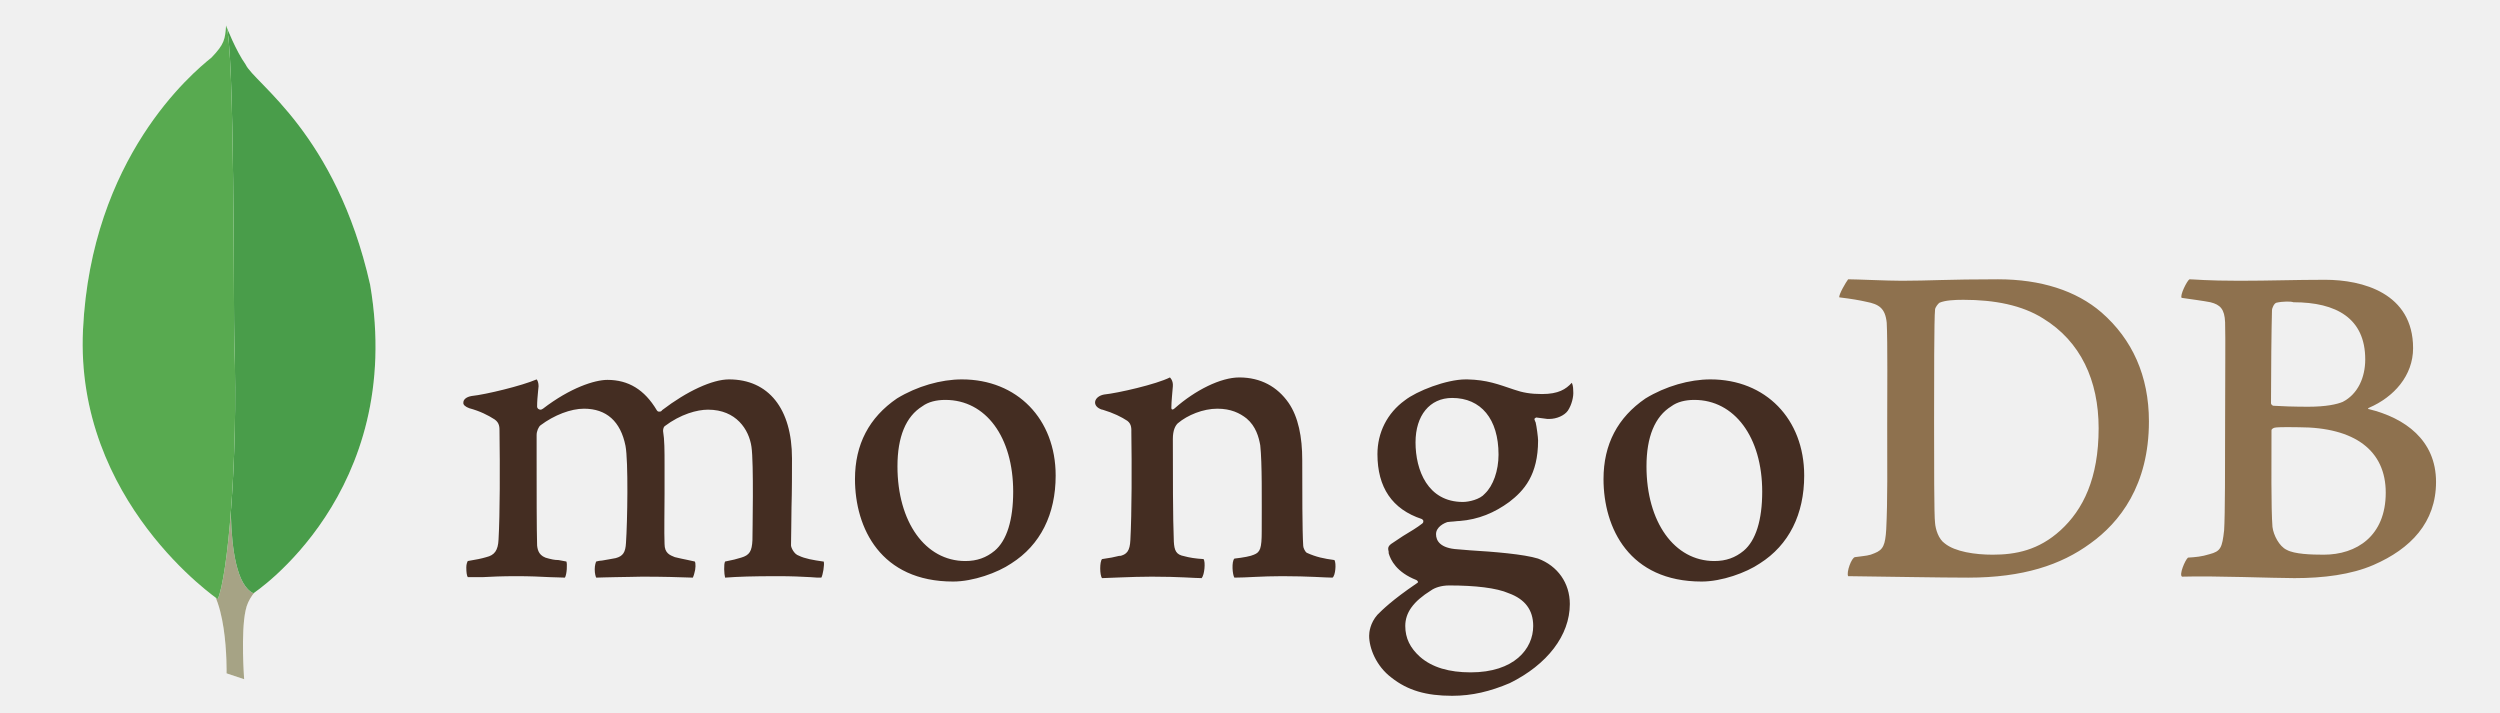
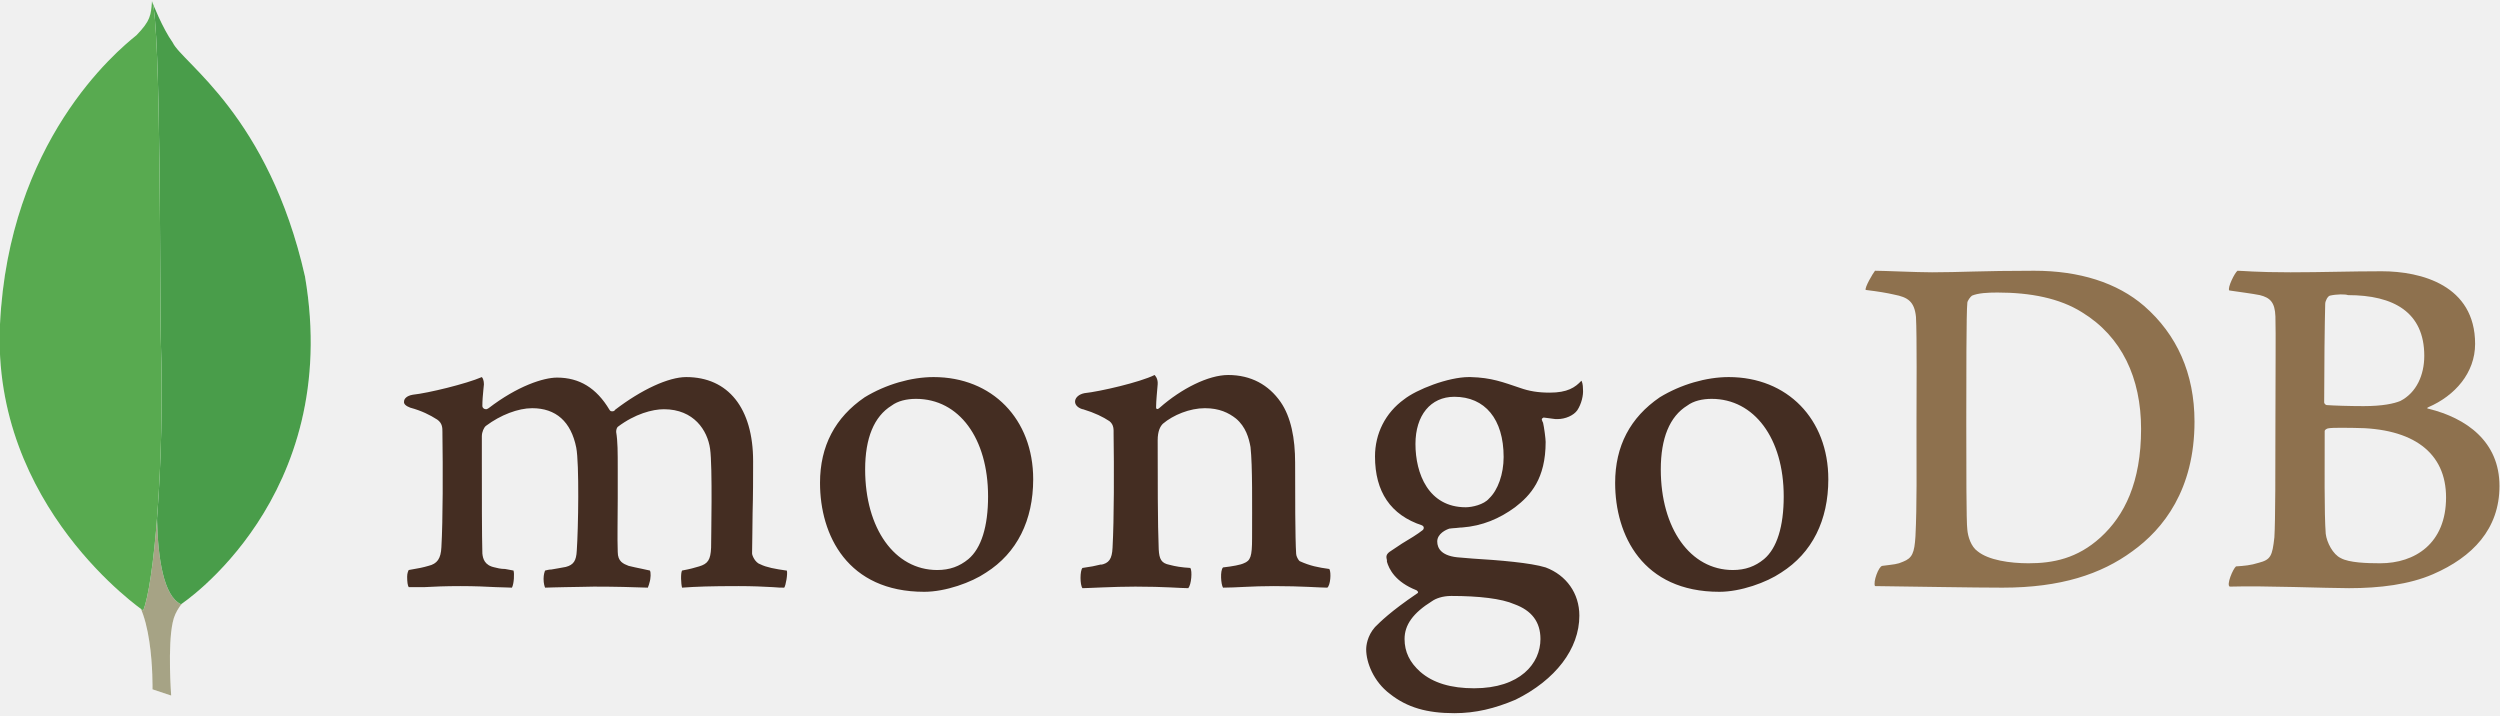
- <svg xmlns="http://www.w3.org/2000/svg" id="Layer_1" style="enable-background:new 0 0 512 146;" version="1.1" viewBox="0 0 512 146" xml:space="preserve">
-   <style type="text/css">
- 	.st0{fill:#8E714E;}
- 	.st1{fill:#442D22;}
- 	.st2{fill:#FFFFFF;}
- 	.st3{fill:#A6A385;}
- 	.st4{fill:#499D4A;}
- 	.st5{fill:#58AA50;}
- </style>
+ <svg xmlns="http://www.w3.org/2000/svg" width="482" height="138" xml:space="preserve" version="1.1">
  <g>
-     <g>
-       <path class="st0" d="M466.2,62c-0.4,0.1-0.9,1-0.9,1.6c-0.1,3.5-0.2,12.7-0.2,19c0,0.2,0.3,0.5,0.5,0.5c1.3,0.1,4.4,0.2,7.1,0.2    c3.7,0,5.9-0.5,7.1-1c3.1-1.6,4.6-5,4.6-8.7c0-8.4-5.9-11.7-14.7-11.7C469.2,61.7,467.5,61.7,466.2,62L466.2,62L466.2,62z     M488.6,100.9c0-8.6-6.3-13.4-17.8-13.4c-0.5,0-4.2-0.1-5,0.1c-0.3,0.1-0.6,0.3-0.6,0.5c0,6.2-0.1,16,0.2,19.8    c0.2,1.7,1.4,4,2.9,4.7c1.6,0.9,5.1,1,7.6,1C482.6,113.6,488.6,109.8,488.6,100.9L488.6,100.9L488.6,100.9z M448.4,57.2    c0.9,0,3.5,0.3,10.2,0.3c6.3,0,11.4-0.2,17.6-0.2c7.6,0,18,2.7,18,14c0,5.6-3.9,10-9,12.2c-0.3,0.1-0.3,0.3,0,0.3    c7.3,1.8,13.7,6.3,13.7,14.9c0,8.3-5.2,13.7-12.8,17c-4.6,2-10.3,2.7-16.2,2.7c-4.4,0-16.3-0.5-23-0.3c-0.7-0.3,0.6-3.4,1.2-3.9    c1.6-0.1,2.8-0.2,4.4-0.7c2.3-0.6,2.6-1.3,3-4.9c0.2-3,0.2-13.8,0.2-21.5c0-10.5,0.1-17.7,0-21.1c-0.1-2.7-1-3.6-3-4.1    c-1.5-0.3-3.9-0.6-5.9-0.9C446.4,60.5,447.9,57.5,448.4,57.2L448.4,57.2L448.4,57.2z M398.3,111.3c2.1,1.7,6.2,2.3,9.8,2.3    c4.7,0,9.4-0.9,13.9-5c4.6-4.2,7.8-10.6,7.8-20.9c0-9.8-3.7-17.8-11.4-22.5c-4.3-2.7-9.9-3.8-16.3-3.8c-1.9,0-3.7,0.1-4.9,0.6    c-0.3,0.2-0.9,1-0.9,1.4c-0.2,1.7-0.2,15.1-0.2,23c0,8.1,0,19.4,0.2,20.7C396.4,108.4,397,110.4,398.3,111.3L398.3,111.3    L398.3,111.3z M378.5,57.2c1.7,0,8,0.3,11,0.3c5.5,0,9.4-0.3,19.7-0.3c8.7,0,16,2.3,21.2,6.8c6.3,5.5,9.7,13,9.7,22.3    c0,13.1-6,20.7-12,25c-6,4.4-13.8,7-25,7c-5.9,0-16.1-0.2-24.5-0.3h-0.1c-0.4-0.8,0.7-3.8,1.4-3.9c2.3-0.3,2.9-0.3,4-0.8    c1.8-0.7,2.2-1.7,2.4-4.9c0.3-6,0.2-13.2,0.2-21.4c0-5.8,0.1-17.2-0.1-20.9c-0.3-3-1.6-3.8-4.2-4.3c-1.3-0.3-3-0.6-5.5-0.9    C376.5,60.4,378.1,57.7,378.5,57.2L378.5,57.2L378.5,57.2z" />
-       <path class="st1" d="M273.3,114.7c-2.2-0.3-3.7-0.6-5.7-1.5c-0.3-0.2-0.7-1-0.7-1.4c-0.2-3-0.2-11.7-0.2-17.6    c0-4.7-0.8-8.8-2.8-11.7c-2.3-3.3-5.7-5.2-10.1-5.2c-3.8,0-9,2.6-13.2,6.3c-0.1,0.1-0.8,0.7-0.7-0.3c0-1,0.2-2.9,0.3-4.2    c0.1-1.2-0.6-1.8-0.6-1.8c-2.8,1.4-10.6,3.2-13.5,3.5c-2.1,0.4-2.6,2.4-0.4,3.1h0.1c2.3,0.7,3.9,1.5,5.1,2.3    c0.9,0.7,0.8,1.7,0.8,2.4c0.1,6.5,0.1,16.5-0.2,22c-0.1,2.2-0.7,3-2.3,3.3l0.2-0.1c-1.2,0.3-2.2,0.5-3.7,0.7    c-0.5,0.5-0.5,3.3,0,3.9c1,0,6-0.3,10.2-0.3c5.7,0,8.7,0.3,10.2,0.3c0.6-0.7,0.8-3.3,0.4-3.9c-1.7-0.1-2.9-0.3-4-0.6    c-1.6-0.3-2-1.1-2.1-3c-0.2-4.6-0.2-14.3-0.2-21c0-1.8,0.5-2.7,1-3.2c2-1.7,5.2-3,8.1-3c2.8,0,4.6,0.9,6,2    c1.9,1.6,2.5,3.8,2.8,5.5c0.4,3.7,0.3,11.1,0.3,17.6c0,3.5-0.3,4.3-1.6,4.8c-0.6,0.3-2.2,0.6-4,0.8c-0.6,0.6-0.4,3.3,0,3.9    c2.5,0,5.5-0.3,9.8-0.3c5.4,0,8.9,0.3,10.3,0.3C273.5,117.9,273.7,115.4,273.3,114.7L273.3,114.7L273.3,114.7z M297.4,81.5    c-4.6,0-7.5,3.6-7.5,9.1c0,5.7,2.5,12.2,9.7,12.2c1.2,0,3.5-0.5,4.5-1.7c1.7-1.6,2.8-4.7,2.8-8C306.9,85.8,303.3,81.5,297.4,81.5    L297.4,81.5L297.4,81.5z M296.8,119.9c-1.7,0-3,0.5-3.7,1c-3.7,2.3-5.3,4.6-5.3,7.3c0,2.5,1,4.5,3,6.3c2.5,2.2,6,3.2,10.4,3.2    c8.9,0,12.8-4.8,12.8-9.5c0-3.3-1.7-5.5-5-6.7C306.5,120.4,302.1,119.9,296.8,119.9L296.8,119.9L296.8,119.9z M297.4,142.5    c-5.3,0-9.1-1.1-12.4-3.7c-3.2-2.4-4.6-6.1-4.6-8.6c0-0.7,0.2-2.6,1.7-4.3c1-1,3-3,8-6.4c0.2-0.1,0.3-0.2,0.3-0.3    c0-0.2-0.2-0.3-0.3-0.4c-4.1-1.6-5.3-4.1-5.7-5.5V113c-0.1-0.5-0.3-1,0.5-1.6c0.6-0.4,1.5-1,2.4-1.6c1.5-0.9,3-1.8,4-2.6    c0.2-0.2,0.2-0.3,0.2-0.5s-0.2-0.3-0.3-0.4c-6.1-2-9.1-6.5-9.1-13.3c0-4.4,2-8.4,5.6-11c2.4-1.9,8.5-4.3,12.5-4.3h0.3    c4.1,0.1,6.3,1,9.6,2.1c1.7,0.6,3.4,0.9,5.7,0.9c3.4,0,4.9-1,6.1-2.3c0.1,0.2,0.3,0.6,0.3,1.7c0.1,1.1-0.3,2.8-1.1,4    c-0.7,1-2.3,1.7-3.8,1.7h-0.4c-1.6-0.2-2.3-0.3-2.3-0.3l-0.3,0.2c-0.1,0.2,0,0.3,0.1,0.6l0.1,0.2c0.2,0.8,0.5,3.1,0.5,3.7    c0,7.1-2.9,10.3-5.9,12.6c-3,2.2-6.3,3.6-10.2,3.9c-0.1,0-0.4,0-1.2,0.1c-0.4,0-1,0.1-1.1,0.1h-0.1c-0.7,0.2-2.4,1-2.4,2.5    c0,1.3,0.8,2.9,4.5,3.1c0.8,0.1,1.6,0.1,2.4,0.2c5,0.3,11.1,0.8,14,1.7c4,1.5,6.5,5,6.5,9.3c0,6.4-4.6,12.4-12.3,16.2    C305.2,141.6,301.5,142.5,297.4,142.5L297.4,142.5L297.4,142.5z M347,81.9c-1.8,0-3.5,0.4-4.7,1.3c-3.4,2.1-5.1,6.3-5.1,12.3    c0,11.4,5.7,19.4,13.9,19.4c2.4,0,4.3-0.7,6-2.1c2.5-2.1,3.8-6.3,3.8-12.1C360.9,89.5,355.2,81.9,347,81.9L347,81.9L347,81.9z     M348.5,119.1c-14.8,0-20.1-10.9-20.1-21c0-7.1,2.9-12.6,8.6-16.5c4.1-2.5,9-3.9,13.3-3.9c11.3,0,19.2,8.1,19.2,19.7    c0,7.9-3.1,14.2-9.1,18C357.6,117.3,352.6,119.1,348.5,119.1L348.5,119.1L348.5,119.1z M193.6,81.9c-1.8,0-3.5,0.4-4.7,1.3    c-3.4,2.1-5.1,6.3-5.1,12.3c0,11.4,5.7,19.4,13.9,19.4c2.4,0,4.3-0.7,6-2.1c2.5-2.1,3.8-6.3,3.8-12.1    C207.5,89.5,201.9,81.9,193.6,81.9L193.6,81.9L193.6,81.9z M195.2,119.1c-14.8,0-20.1-10.9-20.1-21c0-7.1,2.9-12.6,8.6-16.5    c4.1-2.5,9-3.9,13.3-3.9c11.3,0,19.2,8.1,19.2,19.7c0,7.9-3.1,14.2-9.1,18C204.3,117.3,199.3,119.1,195.2,119.1L195.2,119.1    L195.2,119.1z M95.8,118.2c-0.2-0.3-0.3-1-0.3-2c0-0.7,0.2-1.1,0.3-1.3c1.8-0.3,2.8-0.5,3.8-0.8c1.7-0.4,2.4-1.4,2.5-3.6    c0.3-5.2,0.3-15.1,0.2-22v-0.2c0-0.8,0-1.7-1-2.4c-1.4-0.9-3-1.7-5.2-2.3c-0.8-0.3-1.3-0.7-1.2-1.2c0-0.5,0.5-1.1,1.7-1.3    c2.9-0.3,10.3-2.1,13.3-3.4c0.2,0.2,0.4,0.7,0.4,1.4l-0.1,1c-0.1,1-0.2,2.1-0.2,3.2c0,0.3,0.3,0.6,0.7,0.6c0.2,0,0.3-0.1,0.5-0.2    c5.6-4.3,10.6-5.9,13.2-5.9c4.3,0,7.6,2,10.1,6.2c0.2,0.3,0.3,0.3,0.6,0.3c0.2,0,0.4-0.1,0.5-0.3c5.1-3.9,10.3-6.3,13.7-6.3    c8.1,0,12.9,6,12.9,16.2c0,2.9,0,6.6-0.1,10c0,3-0.1,5.8-0.1,7.8c0,0.4,0.6,1.8,1.6,2.1c1.2,0.6,2.9,0.9,5,1.2h0.1    c0.2,0.6-0.2,2.9-0.5,3.3c-0.5,0-1.3,0-2.2-0.1c-1.7-0.1-4-0.2-6.6-0.2c-5.4,0-8.2,0.1-10.9,0.3c-0.2-0.7-0.3-2.8,0-3.3    c1.6-0.3,2.3-0.5,3.3-0.8c1.7-0.5,2.2-1.3,2.3-3.6c0-1.7,0.3-15.7-0.2-19.1c-0.5-3.5-3.1-7.6-8.9-7.6c-2.2,0-5.6,0.9-8.9,3.4    c-0.2,0.2-0.3,0.6-0.3,0.9v0.1c0.3,1.8,0.3,3.9,0.3,7.1v5.7c0,3.9-0.1,7.6,0,10.3c0,1.9,1.1,2.3,2.1,2.7c0.5,0.1,0.9,0.2,1.3,0.3    c0.8,0.2,1.6,0.3,2.8,0.6c0.2,0.3,0.2,1.5-0.1,2.4c-0.1,0.5-0.3,0.8-0.3,0.9c-3-0.1-6-0.2-10.4-0.2c-1.3,0-3.6,0.1-5.5,0.1    c-1.6,0-3,0.1-3.9,0.1c-0.1-0.2-0.3-0.8-0.3-1.7c0-0.8,0.2-1.4,0.3-1.6c0.4-0.1,0.8-0.2,1.2-0.2c1-0.2,1.9-0.3,2.8-0.5    c1.5-0.4,2-1.2,2.1-3.1c0.3-4.3,0.5-16.8-0.1-19.9c-1-5-3.9-7.6-8.5-7.6c-2.7,0-6.1,1.3-8.9,3.4c-0.4,0.3-0.8,1.2-0.8,2v5.1    c0,6.3,0,14.1,0.1,17.5c0.1,1,0.4,2.3,2.4,2.7c0.4,0.1,1.1,0.3,2,0.3l1.6,0.3c0.2,0.5,0.1,2.6-0.3,3.3c-0.9,0-1.9-0.1-3.1-0.1    c-1.8-0.1-4.2-0.2-6.8-0.2c-3,0-5.2,0.1-7,0.2C97.8,118.2,96.8,118.2,95.8,118.2L95.8,118.2L95.8,118.2z" />
-       <g>
-         <path class="st2" d="M50,139.1l-3.6-1.2c0,0,0.4-18.2-6.1-19.5c-4.3-5,0.7-213.9,16.3-0.7c0,0-5.4,2.7-6.3,7.3     C49.3,129.5,50,139.1,50,139.1L50,139.1L50,139.1z" />
-         <path class="st3" d="M50,139.1l-3.6-1.2c0,0,0.4-18.2-6.1-19.5c-4.3-5,0.7-213.9,16.3-0.7c0,0-5.4,2.7-6.3,7.3     C49.3,129.5,50,139.1,50,139.1L50,139.1L50,139.1z" />
-         <path class="st2" d="M51.9,121.5c0,0,31.2-20.5,23.9-63.2c-7-31-23.7-41.2-25.5-45.1c-2-2.8-3.9-7.7-3.9-7.7l1.3,86.3     C47.8,92,45.1,118.3,51.9,121.5" />
-         <path class="st4" d="M51.9,121.5c0,0,31.2-20.5,23.9-63.2c-7-31-23.7-41.2-25.5-45.1c-2-2.8-3.9-7.7-3.9-7.7l1.3,86.3     C47.8,92,45.1,118.3,51.9,121.5" />
-         <path class="st2" d="M44.6,122.7c0,0-29.3-20-27.6-55.2c1.7-35.2,22.3-52.5,26.3-55.7C46,9,46.1,8,46.3,5.2     c1.8,3.9,1.5,58.5,1.7,65C48.8,94.9,46.6,118,44.6,122.7L44.6,122.7L44.6,122.7z" />
-         <path class="st5" d="M44.6,122.7c0,0-29.3-20-27.6-55.2c1.7-35.2,22.3-52.5,26.3-55.7C46,9,46.1,8,46.3,5.2     c1.8,3.9,1.5,58.5,1.7,65C48.8,94.9,46.6,118,44.6,122.7L44.6,122.7L44.6,122.7z" />
+     <g id="svg_1">
+       <g id="svg_2">
+         <path id="svg_3" fill="#8E714E" d="m449.2,57c-0.4,0.1 -0.9,1 -0.9,1.6c-0.1,3.5 -0.2,12.7 -0.2,19c0,0.2 0.3,0.5 0.5,0.5c1.3,0.1 4.4,0.2 7.1,0.2c3.7,0 5.9,-0.5 7.1,-1c3.1,-1.6 4.6,-5 4.6,-8.7c0,-8.4 -5.9,-11.7 -14.7,-11.7c-0.5,-0.2 -2.2,-0.2 -3.5,0.1l0,0l0,0zm22.4,38.9c0,-8.6 -6.3,-13.4 -17.8,-13.4c-0.5,0 -4.2,-0.1 -5,0.1c-0.3,0.1 -0.6,0.3 -0.6,0.5c0,6.2 -0.1,16 0.2,19.8c0.2,1.7 1.4,4 2.9,4.7c1.6,0.9 5.1,1 7.6,1c6.7,0 12.7,-3.8 12.7,-12.7l0,0l0,0zm-40.2,-43.7c0.9,0 3.5,0.3 10.2,0.3c6.3,0 11.4,-0.2 17.6,-0.2c7.6,0 18,2.7 18,14c0,5.6 -3.9,10 -9,12.2c-0.3,0.1 -0.3,0.3 0,0.3c7.3,1.8 13.7,6.3 13.7,14.9c0,8.3 -5.2,13.7 -12.8,17c-4.6,2 -10.3,2.7 -16.2,2.7c-4.4,0 -16.3,-0.5 -23,-0.3c-0.7,-0.3 0.6,-3.4 1.2,-3.9c1.6,-0.1 2.8,-0.2 4.4,-0.7c2.3,-0.6 2.6,-1.3 3,-4.9c0.2,-3 0.2,-13.8 0.2,-21.5c0,-10.5 0.1,-17.7 0,-21.1c-0.1,-2.7 -1,-3.6 -3,-4.1c-1.5,-0.3 -3.9,-0.6 -5.9,-0.9c-0.4,-0.5 1.1,-3.5 1.6,-3.8l0,0l0,0zm-50.1,54.1c2.1,1.7 6.2,2.3 9.8,2.3c4.7,0 9.4,-0.9 13.9,-5c4.6,-4.2 7.8,-10.6 7.8,-20.9c0,-9.8 -3.7,-17.8 -11.4,-22.5c-4.3,-2.7 -9.9,-3.8 -16.3,-3.8c-1.9,0 -3.7,0.1 -4.9,0.6c-0.3,0.2 -0.9,1 -0.9,1.4c-0.2,1.7 -0.2,15.1 -0.2,23c0,8.1 0,19.4 0.2,20.7c0.1,1.3 0.7,3.3 2,4.2l0,0l0,0zm-19.8,-54.1c1.7,0 8,0.3 11,0.3c5.5,0 9.4,-0.3 19.7,-0.3c8.7,0 16,2.3 21.2,6.8c6.3,5.5 9.7,13 9.7,22.3c0,13.1 -6,20.7 -12,25c-6,4.4 -13.8,7 -25,7c-5.9,0 -16.1,-0.2 -24.5,-0.3l-0.1,0c-0.4,-0.8 0.7,-3.8 1.4,-3.9c2.3,-0.3 2.9,-0.3 4,-0.8c1.8,-0.7 2.2,-1.7 2.4,-4.9c0.3,-6 0.2,-13.2 0.2,-21.4c0,-5.8 0.1,-17.2 -0.1,-20.9c-0.3,-3 -1.6,-3.8 -4.2,-4.3c-1.3,-0.3 -3,-0.6 -5.5,-0.9c-0.2,-0.5 1.4,-3.2 1.8,-3.7l0,0l0,0z" class="st0" />
+         <path id="svg_4" fill="#442D22" d="m256.3,109.7c-2.2,-0.3 -3.7,-0.6 -5.7,-1.5c-0.3,-0.2 -0.7,-1 -0.7,-1.4c-0.2,-3 -0.2,-11.7 -0.2,-17.6c0,-4.7 -0.8,-8.8 -2.8,-11.7c-2.3,-3.3 -5.7,-5.2 -10.1,-5.2c-3.8,0 -9,2.6 -13.2,6.3c-0.1,0.1 -0.8,0.7 -0.7,-0.3c0,-1 0.2,-2.9 0.3,-4.2c0.1,-1.2 -0.6,-1.8 -0.6,-1.8c-2.8,1.4 -10.6,3.2 -13.5,3.5c-2.1,0.4 -2.6,2.4 -0.4,3.1l0.1,0c2.3,0.7 3.9,1.5 5.1,2.3c0.9,0.7 0.8,1.7 0.8,2.4c0.1,6.5 0.1,16.5 -0.2,22c-0.1,2.2 -0.7,3 -2.3,3.3l0.2,-0.1c-1.2,0.3 -2.2,0.5 -3.7,0.7c-0.5,0.5 -0.5,3.3 0,3.9c1,0 6,-0.3 10.2,-0.3c5.7,0 8.7,0.3 10.2,0.3c0.6,-0.7 0.8,-3.3 0.4,-3.9c-1.7,-0.1 -2.9,-0.3 -4,-0.6c-1.6,-0.3 -2,-1.1 -2.1,-3c-0.2,-4.6 -0.2,-14.3 -0.2,-21c0,-1.8 0.5,-2.7 1,-3.2c2,-1.7 5.2,-3 8.1,-3c2.8,0 4.6,0.9 6,2c1.9,1.6 2.5,3.8 2.8,5.5c0.4,3.7 0.3,11.1 0.3,17.6c0,3.5 -0.3,4.3 -1.6,4.8c-0.6,0.3 -2.2,0.6 -4,0.8c-0.6,0.6 -0.4,3.3 0,3.9c2.5,0 5.5,-0.3 9.8,-0.3c5.4,0 8.9,0.3 10.3,0.3c0.6,-0.4 0.8,-2.9 0.4,-3.6l0,0l0,0zm24.1,-33.2c-4.6,0 -7.5,3.6 -7.5,9.1c0,5.7 2.5,12.2 9.7,12.2c1.2,0 3.5,-0.5 4.5,-1.7c1.7,-1.6 2.8,-4.7 2.8,-8c0,-7.3 -3.6,-11.6 -9.5,-11.6l0,0l0,0zm-0.6,38.4c-1.7,0 -3,0.5 -3.7,1c-3.7,2.3 -5.3,4.6 -5.3,7.3c0,2.5 1,4.5 3,6.3c2.5,2.2 6,3.2 10.4,3.2c8.9,0 12.8,-4.8 12.8,-9.5c0,-3.3 -1.7,-5.5 -5,-6.7c-2.5,-1.1 -6.9,-1.6 -12.2,-1.6l0,0l0,0zm0.6,22.6c-5.3,0 -9.1,-1.1 -12.4,-3.7c-3.2,-2.4 -4.6,-6.1 -4.6,-8.6c0,-0.7 0.2,-2.6 1.7,-4.3c1,-1 3,-3 8,-6.4c0.2,-0.1 0.3,-0.2 0.3,-0.3c0,-0.2 -0.2,-0.3 -0.3,-0.4c-4.1,-1.6 -5.3,-4.1 -5.7,-5.5l0,-0.3c-0.1,-0.5 -0.3,-1 0.5,-1.6c0.6,-0.4 1.5,-1 2.4,-1.6c1.5,-0.9 3,-1.8 4,-2.6c0.2,-0.2 0.2,-0.3 0.2,-0.5s-0.2,-0.3 -0.3,-0.4c-6.1,-2 -9.1,-6.5 -9.1,-13.3c0,-4.4 2,-8.4 5.6,-11c2.4,-1.9 8.5,-4.3 12.5,-4.3l0.3,0c4.1,0.1 6.3,1 9.6,2.1c1.7,0.6 3.4,0.9 5.7,0.9c3.4,0 4.9,-1 6.1,-2.3c0.1,0.2 0.3,0.6 0.3,1.7c0.1,1.1 -0.3,2.8 -1.1,4c-0.7,1 -2.3,1.7 -3.8,1.7l-0.4,0c-1.6,-0.2 -2.3,-0.3 -2.3,-0.3l-0.3,0.2c-0.1,0.2 0,0.3 0.1,0.6l0.1,0.2c0.2,0.8 0.5,3.1 0.5,3.7c0,7.1 -2.9,10.3 -5.9,12.6c-3,2.2 -6.3,3.6 -10.2,3.9c-0.1,0 -0.4,0 -1.2,0.1c-0.4,0 -1,0.1 -1.1,0.1l-0.1,0c-0.7,0.2 -2.4,1 -2.4,2.5c0,1.3 0.8,2.9 4.5,3.1c0.8,0.1 1.6,0.1 2.4,0.2c5,0.3 11.1,0.8 14,1.7c4,1.5 6.5,5 6.5,9.3c0,6.4 -4.6,12.4 -12.3,16.2c-4,1.7 -7.7,2.6 -11.8,2.6l0,0l0,0zm49.6,-60.6c-1.8,0 -3.5,0.4 -4.7,1.3c-3.4,2.1 -5.1,6.3 -5.1,12.3c0,11.4 5.7,19.4 13.9,19.4c2.4,0 4.3,-0.7 6,-2.1c2.5,-2.1 3.8,-6.3 3.8,-12.1c0,-11.2 -5.7,-18.8 -13.9,-18.8l0,0l0,0zm1.5,37.2c-14.8,0 -20.1,-10.9 -20.1,-21c0,-7.1 2.9,-12.6 8.6,-16.5c4.1,-2.5 9,-3.9 13.3,-3.9c11.3,0 19.2,8.1 19.2,19.7c0,7.9 -3.1,14.2 -9.1,18c-2.8,1.9 -7.8,3.7 -11.9,3.7l0,0l0,0zm-154.9,-37.2c-1.8,0 -3.5,0.4 -4.7,1.3c-3.4,2.1 -5.1,6.3 -5.1,12.3c0,11.4 5.7,19.4 13.9,19.4c2.4,0 4.3,-0.7 6,-2.1c2.5,-2.1 3.8,-6.3 3.8,-12.1c0,-11.2 -5.6,-18.8 -13.9,-18.8l0,0l0,0zm1.6,37.2c-14.8,0 -20.1,-10.9 -20.1,-21c0,-7.1 2.9,-12.6 8.6,-16.5c4.1,-2.5 9,-3.9 13.3,-3.9c11.3,0 19.2,8.1 19.2,19.7c0,7.9 -3.1,14.2 -9.1,18c-2.8,1.9 -7.8,3.7 -11.9,3.7l0,0l0,0zm-99.4,-0.9c-0.2,-0.3 -0.3,-1 -0.3,-2c0,-0.7 0.2,-1.1 0.3,-1.3c1.8,-0.3 2.8,-0.5 3.8,-0.8c1.7,-0.4 2.4,-1.4 2.5,-3.6c0.3,-5.2 0.3,-15.1 0.2,-22l0,-0.2c0,-0.8 0,-1.7 -1,-2.4c-1.4,-0.9 -3,-1.7 -5.2,-2.3c-0.8,-0.3 -1.3,-0.7 -1.2,-1.2c0,-0.5 0.5,-1.1 1.7,-1.3c2.9,-0.3 10.3,-2.1 13.3,-3.4c0.2,0.2 0.4,0.7 0.4,1.4l-0.1,1c-0.1,1 -0.2,2.1 -0.2,3.2c0,0.3 0.3,0.6 0.7,0.6c0.2,0 0.3,-0.1 0.5,-0.2c5.6,-4.3 10.6,-5.9 13.2,-5.9c4.3,0 7.6,2 10.1,6.2c0.2,0.3 0.3,0.3 0.6,0.3c0.2,0 0.4,-0.1 0.5,-0.3c5.1,-3.9 10.3,-6.3 13.7,-6.3c8.1,0 12.9,6 12.9,16.2c0,2.9 0,6.6 -0.1,10c0,3 -0.1,5.8 -0.1,7.8c0,0.4 0.6,1.8 1.6,2.1c1.2,0.6 2.9,0.9 5,1.2l0.1,0c0.2,0.6 -0.2,2.9 -0.5,3.3c-0.5,0 -1.3,0 -2.2,-0.1c-1.7,-0.1 -4,-0.2 -6.6,-0.2c-5.4,0 -8.2,0.1 -10.9,0.3c-0.2,-0.7 -0.3,-2.8 0,-3.3c1.6,-0.3 2.3,-0.5 3.3,-0.8c1.7,-0.5 2.2,-1.3 2.3,-3.6c0,-1.7 0.3,-15.7 -0.2,-19.1c-0.5,-3.5 -3.1,-7.6 -8.9,-7.6c-2.2,0 -5.6,0.9 -8.9,3.4c-0.2,0.2 -0.3,0.6 -0.3,0.9l0,0.1c0.3,1.8 0.3,3.9 0.3,7.1l0,5.7c0,3.9 -0.1,7.6 0,10.3c0,1.9 1.1,2.3 2.1,2.7c0.5,0.1 0.9,0.2 1.3,0.3c0.8,0.2 1.6,0.3 2.8,0.6c0.2,0.3 0.2,1.5 -0.1,2.4c-0.1,0.5 -0.3,0.8 -0.3,0.9c-3,-0.1 -6,-0.2 -10.4,-0.2c-1.3,0 -3.6,0.1 -5.5,0.1c-1.6,0 -3,0.1 -3.9,0.1c-0.1,-0.2 -0.3,-0.8 -0.3,-1.7c0,-0.8 0.2,-1.4 0.3,-1.6c0.4,-0.1 0.8,-0.2 1.2,-0.2c1,-0.2 1.9,-0.3 2.8,-0.5c1.5,-0.4 2,-1.2 2.1,-3.1c0.3,-4.3 0.5,-16.8 -0.1,-19.9c-1,-5 -3.9,-7.6 -8.5,-7.6c-2.7,0 -6.1,1.3 -8.9,3.4c-0.4,0.3 -0.8,1.2 -0.8,2l0,5.1c0,6.3 0,14.1 0.1,17.5c0.1,1 0.4,2.3 2.4,2.7c0.4,0.1 1.1,0.3 2,0.3l1.6,0.3c0.2,0.5 0.1,2.6 -0.3,3.3c-0.9,0 -1.9,-0.1 -3.1,-0.1c-1.8,-0.1 -4.2,-0.2 -6.8,-0.2c-3,0 -5.2,0.1 -7,0.2c-1,0 -2,0 -3,0l0,0l0,0z" class="st1" />
+         <g id="svg_5">
+           <path id="svg_6" fill="#FFFFFF" d="m33,134.1l-3.6,-1.2c0,0 0.4,-18.2 -6.1,-19.5c-4.3,-5 0.7,-213.9 16.3,-0.7c0,0 -5.4,2.7 -6.3,7.3c-1,4.5 -0.3,14.1 -0.3,14.1l0,0l0,0z" class="st2" />
+           <path id="svg_7" fill="#A6A385" d="m33,134.1l-3.6,-1.2c0,0 0.4,-18.2 -6.1,-19.5c-4.3,-5 0.7,-213.9 16.3,-0.7c0,0 -5.4,2.7 -6.3,7.3c-1,4.5 -0.3,14.1 -0.3,14.1l0,0l0,0z" class="st3" />
+           <path id="svg_8" fill="#FFFFFF" d="m34.9,116.5c0,0 31.2,-20.5 23.9,-63.2c-7,-31 -23.7,-41.2 -25.5,-45.1c-2,-2.8 -3.9,-7.7 -3.9,-7.7l1.3,86.3c0.1,0.2 -2.6,26.5 4.2,29.7" class="st2" />
+           <path id="svg_9" fill="#499D4A" d="m34.9,116.5c0,0 31.2,-20.5 23.9,-63.2c-7,-31 -23.7,-41.2 -25.5,-45.1c-2,-2.8 -3.9,-7.7 -3.9,-7.7l1.3,86.3c0.1,0.2 -2.6,26.5 4.2,29.7" class="st4" />
+           <path id="svg_10" fill="#FFFFFF" d="m27.6,117.7c0,0 -29.3,-20 -27.6,-55.2c1.7,-35.2 22.3,-52.5 26.3,-55.7c2.7,-2.8 2.8,-3.8 3,-6.6c1.8,3.9 1.5,58.5 1.7,65c0.8,24.7 -1.4,47.8 -3.4,52.5l0,0l0,0z" class="st2" />
+           <path id="svg_11" fill="#58AA50" d="m27.6,117.7c0,0 -29.3,-20 -27.6,-55.2c1.7,-35.2 22.3,-52.5 26.3,-55.7c2.7,-2.8 2.8,-3.8 3,-6.6c1.8,3.9 1.5,58.5 1.7,65c0.8,24.7 -1.4,47.8 -3.4,52.5l0,0l0,0z" class="st5" />
+         </g>
      </g>
    </g>
  </g>
</svg>
